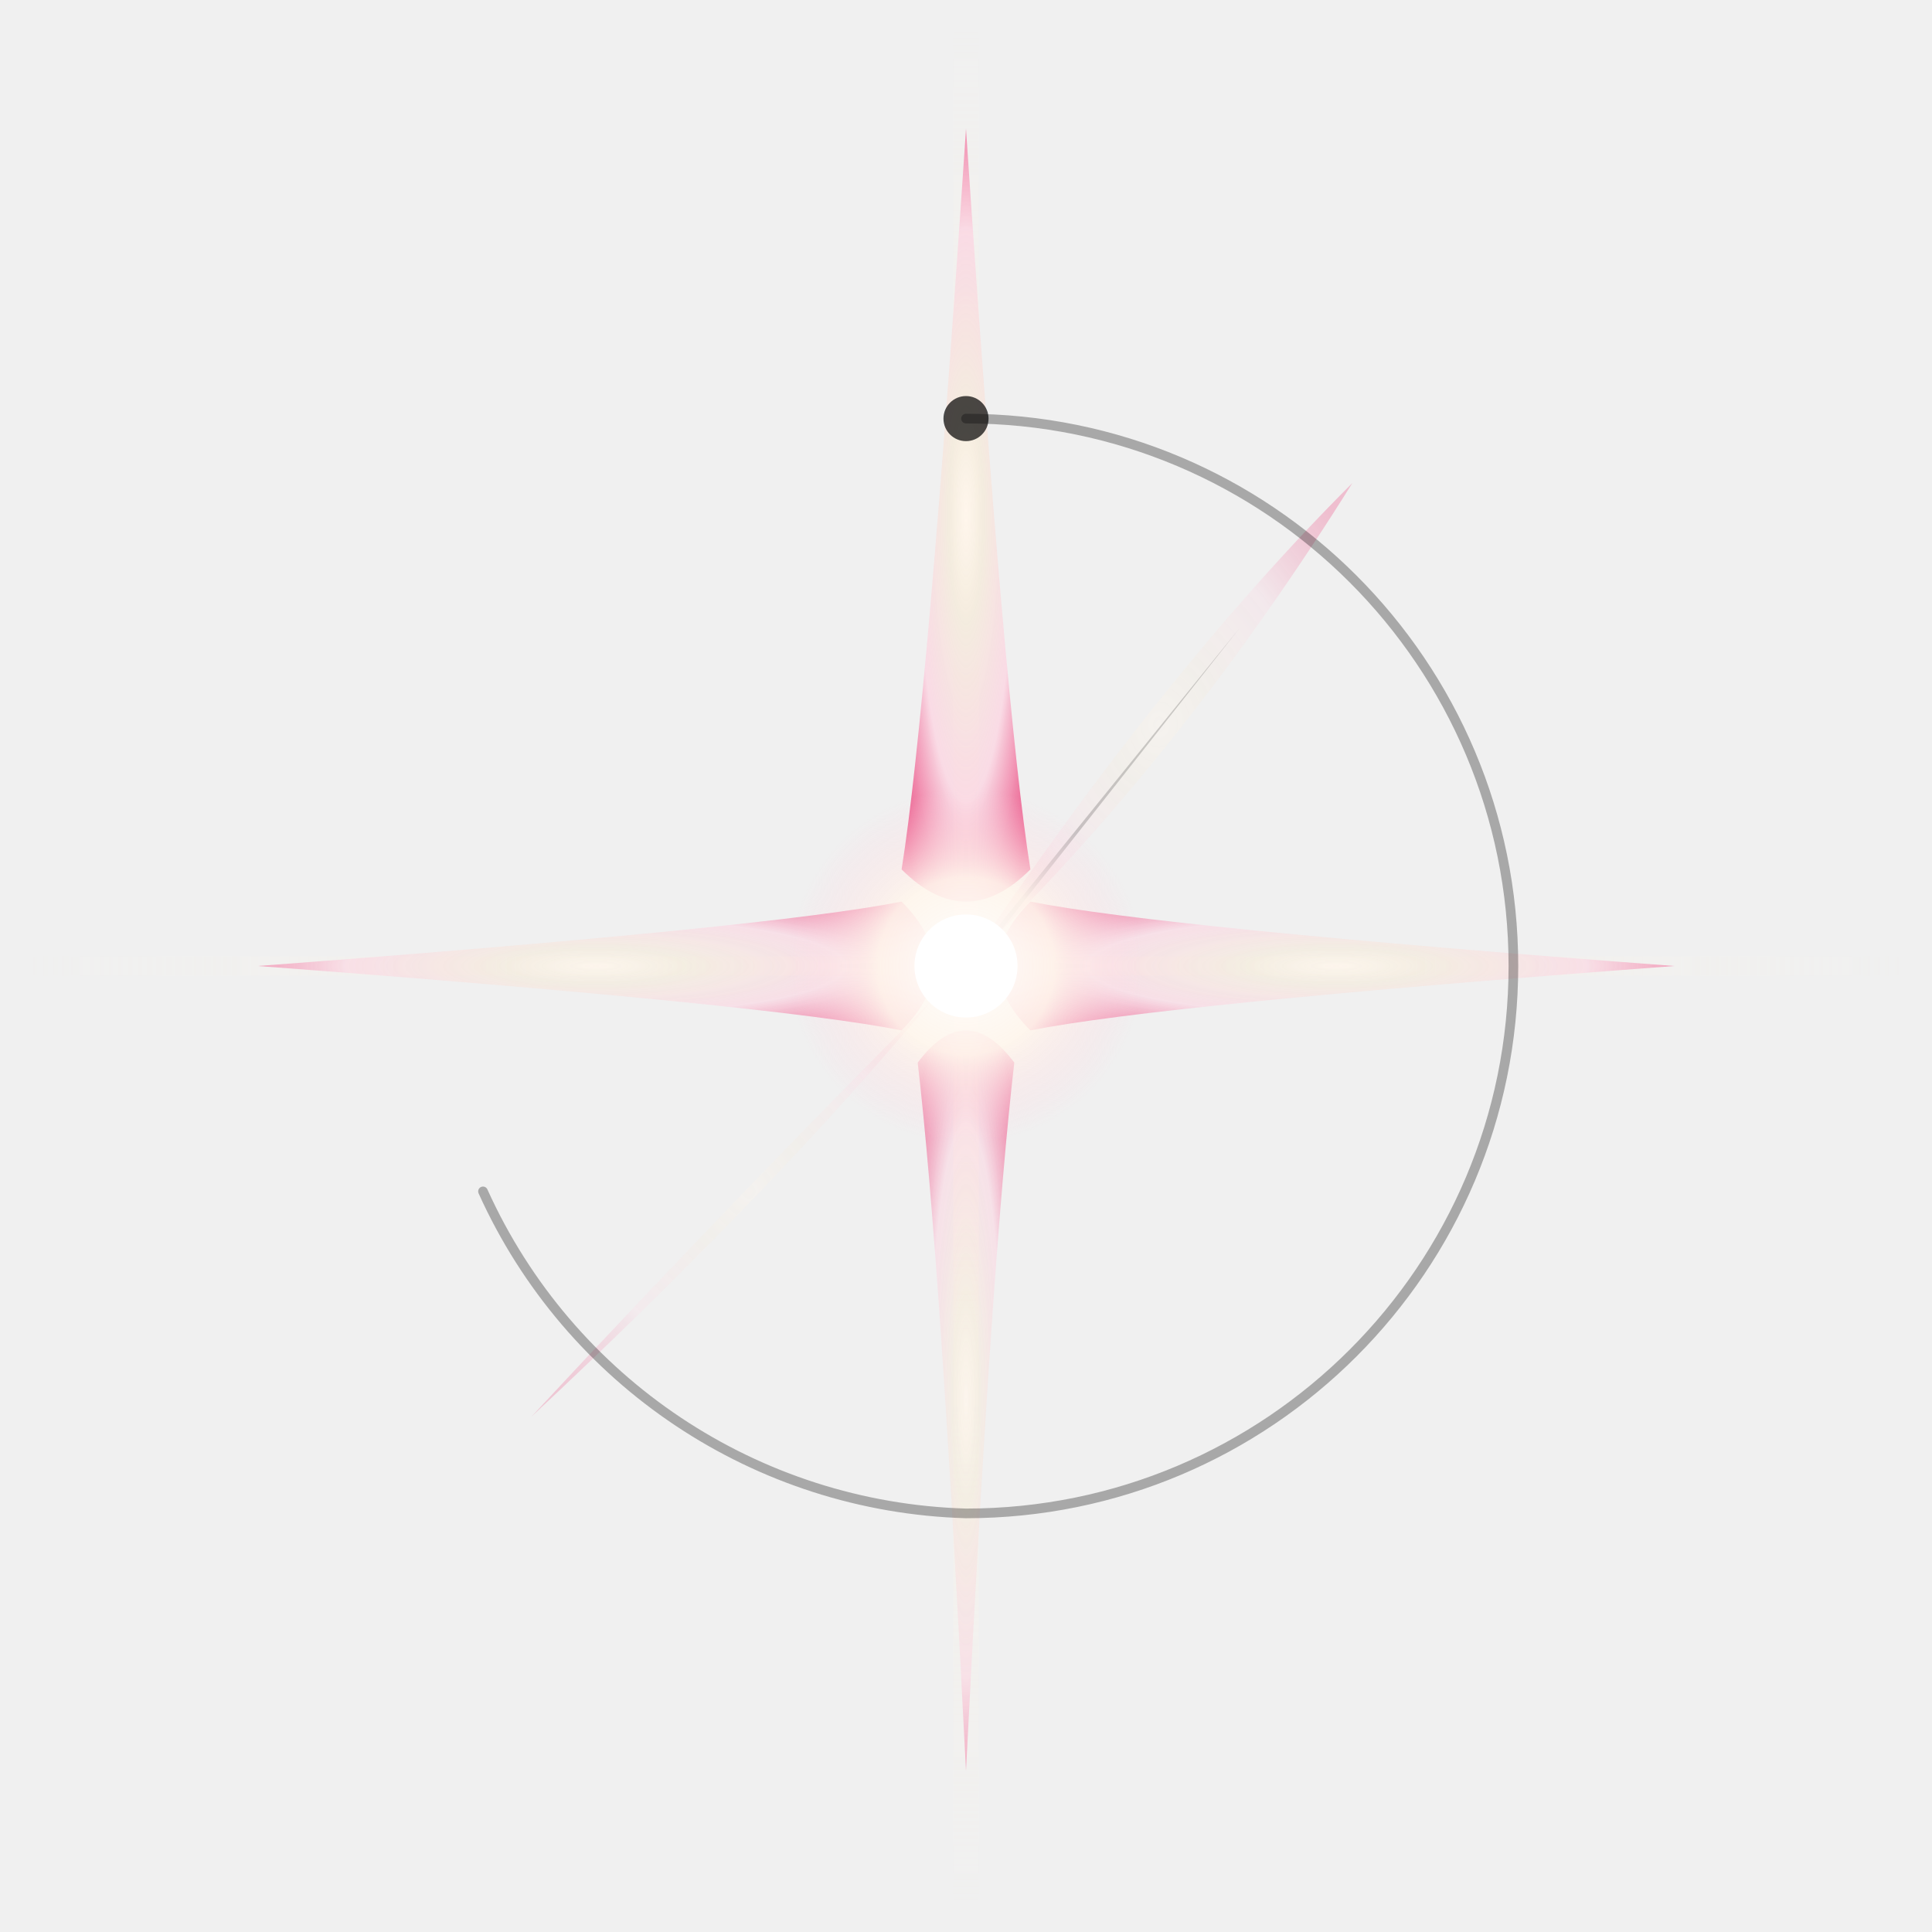
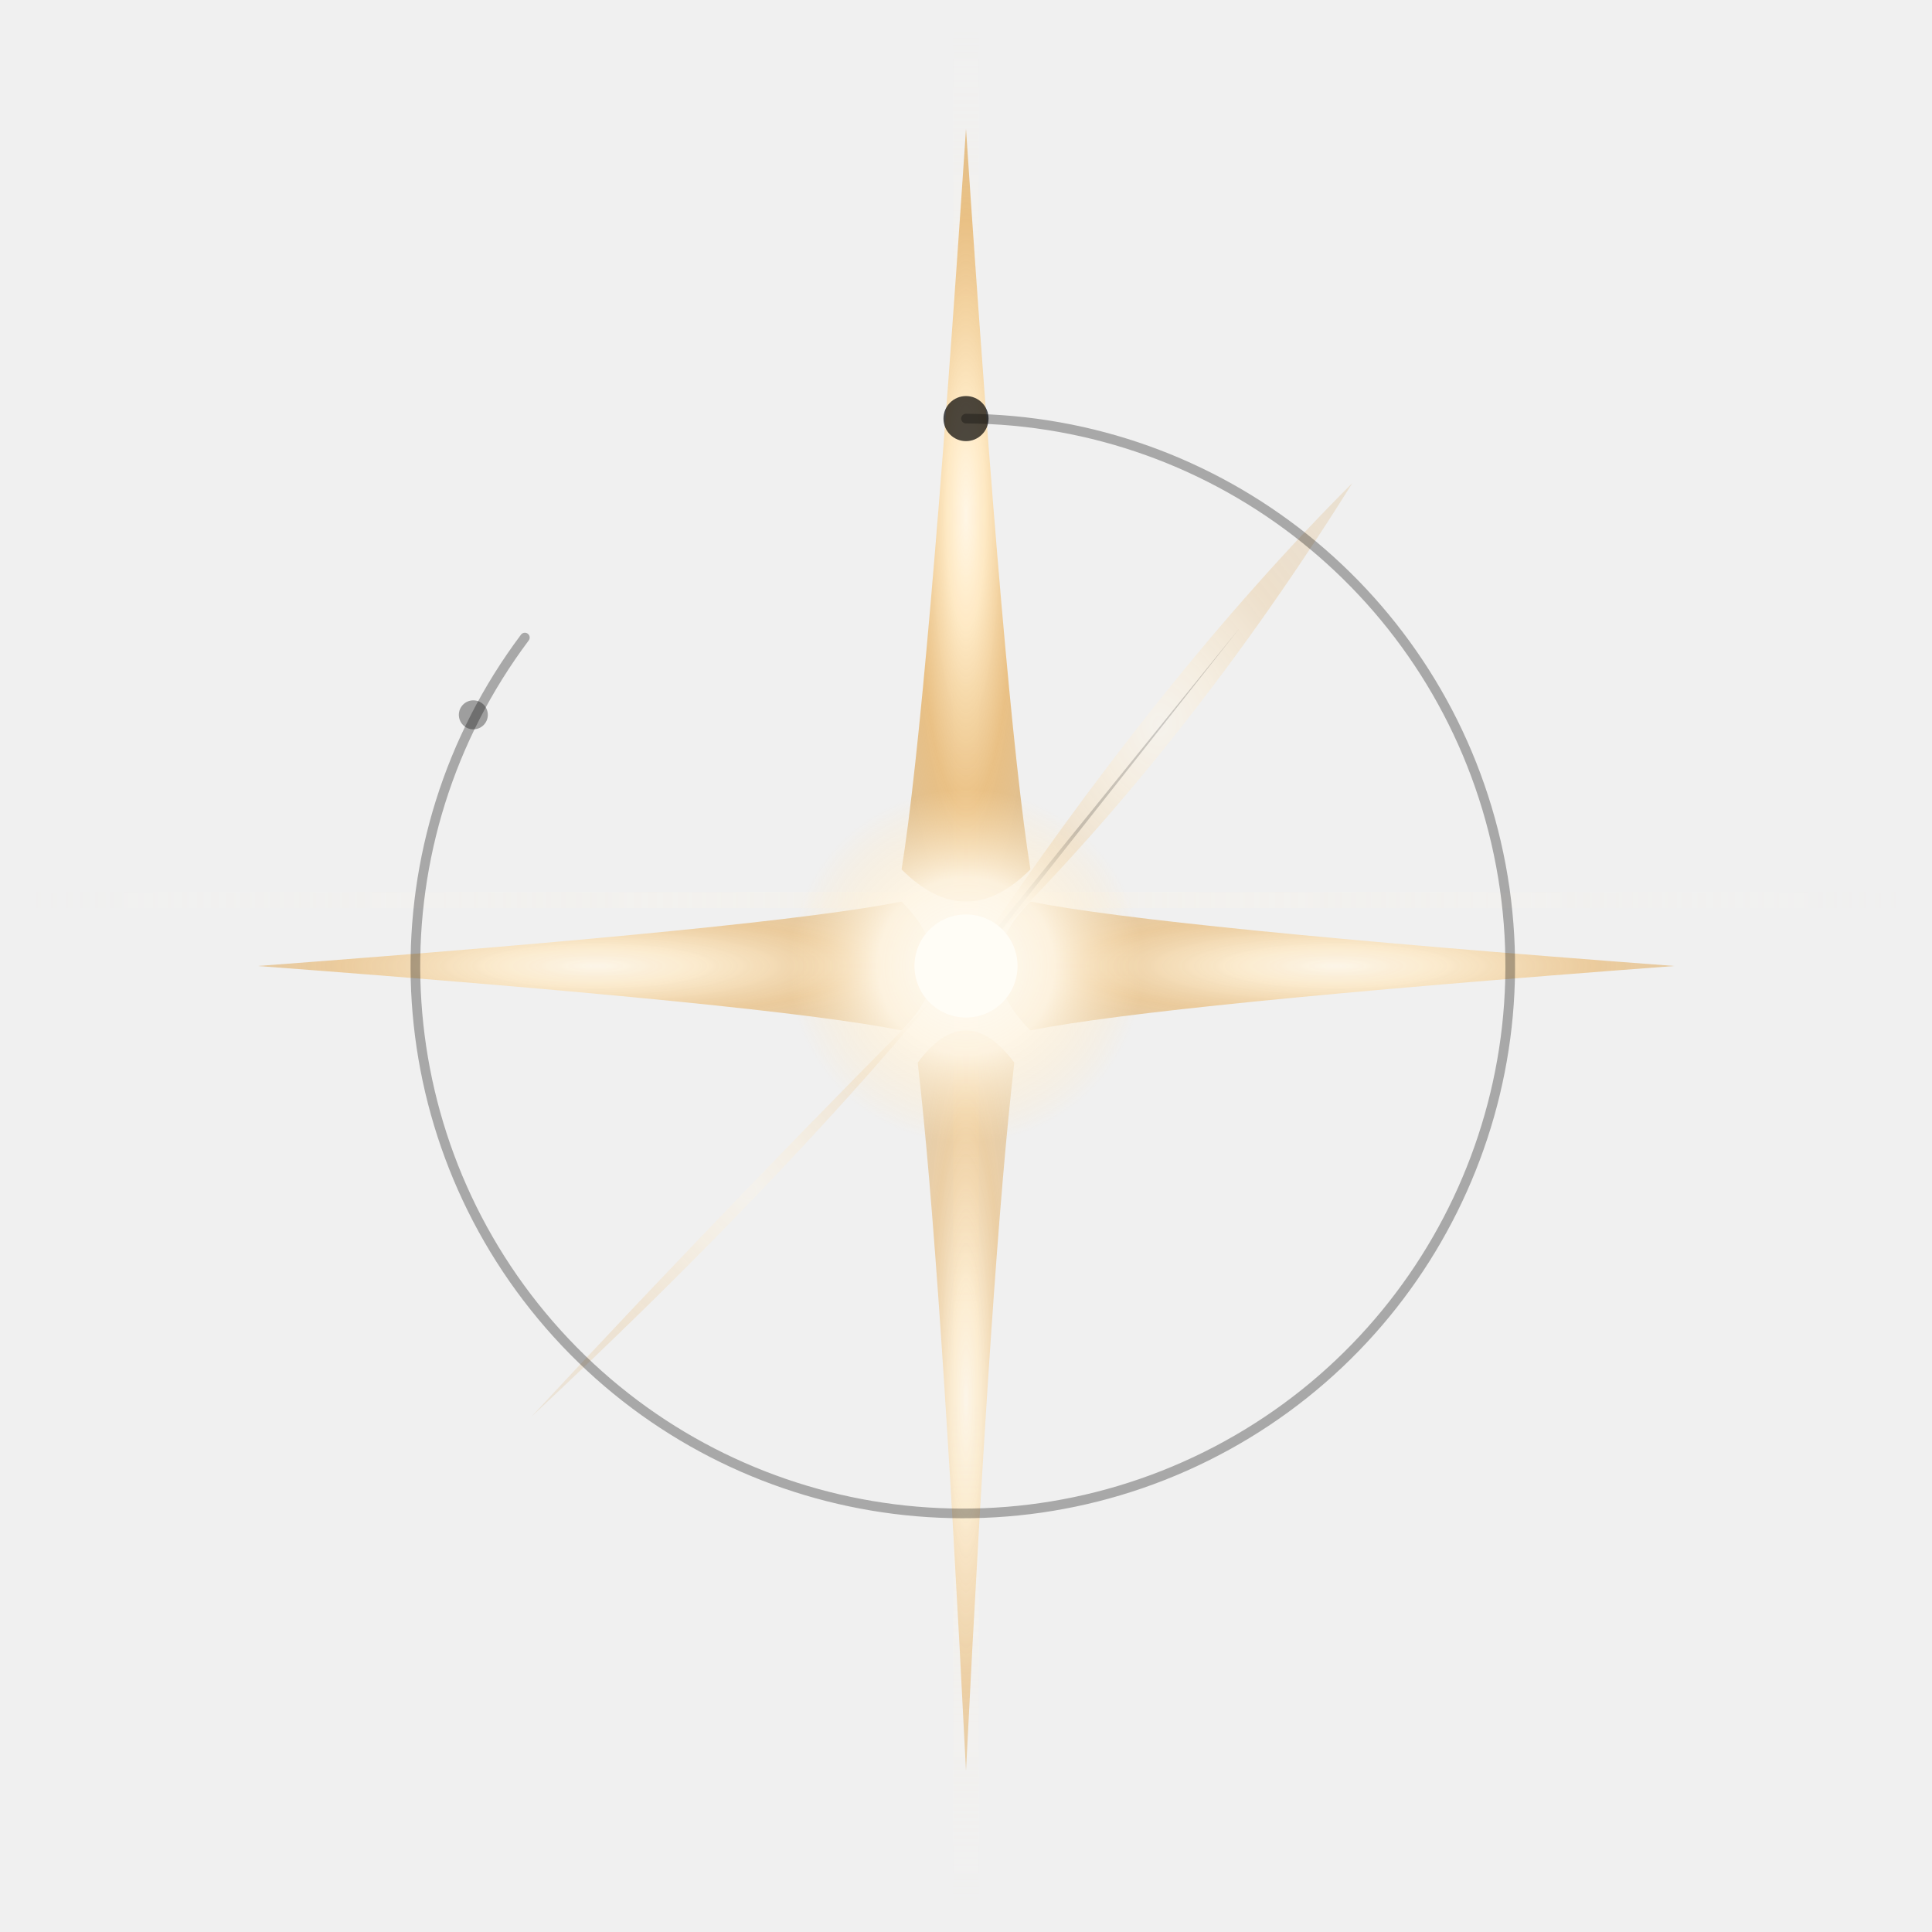
<svg xmlns="http://www.w3.org/2000/svg" viewBox="0 0 120 120" fill="none">
  <defs>
    <radialGradient id="starBody" cx="50%" cy="50%" r="62%">
-       <stop offset="0" stop-color="#FFF6EC" stop-opacity="1" />
-       <stop offset="0.22" stop-color="#F4ECDE" stop-opacity="0.95" />
-       <stop offset="0.6" stop-color="#FBD7E3" stop-opacity="0.85" />
-       <stop offset="1" stop-color="#E91E63" stop-opacity="0.7" />
+       <stop offset="0" stop-color="#FFF6E5" stop-opacity="1" />
+       <stop offset="0.24" stop-color="#FFE9C2" stop-opacity="0.95" />
+       <stop offset="0.62" stop-color="#E8B872" stop-opacity="0.85" />
+       <stop offset="1" stop-color="#D9AE6F" stop-opacity="0.72" />
    </radialGradient>
    <radialGradient id="starCore" cx="50%" cy="50%" r="50%">
-       <stop offset="0" stop-color="#FFFFFF" stop-opacity="1" />
-       <stop offset="0.5" stop-color="#FFF6EC" stop-opacity="0.9" />
-       <stop offset="1" stop-color="#FBD7E3" stop-opacity="0" />
+       <stop offset="0" stop-color="#FFFDF6" stop-opacity="1" />
+       <stop offset="0.5" stop-color="#FFF6E5" stop-opacity="0.9" />
+       <stop offset="1" stop-color="#FFE9C2" stop-opacity="0" />
    </radialGradient>
    <linearGradient id="glintV" x1="60" y1="0" x2="60" y2="120" gradientUnits="userSpaceOnUse">
      <stop offset="0" stop-color="#FFF6E5" stop-opacity="0" />
      <stop offset="0.5" stop-color="#FFF6E5" stop-opacity="0.55" />
      <stop offset="1" stop-color="#FFF6E5" stop-opacity="0" />
    </linearGradient>
-     <linearGradient id="glintH" x1="0" y1="60" x2="120" y2="60" gradientUnits="userSpaceOnUse">
+     <linearGradient id="glintH" x1="0" y1="56" x2="120" y2="56" gradientUnits="userSpaceOnUse">
      <stop offset="0" stop-color="#FFF6E5" stop-opacity="0" />
-       <stop offset="0.5" stop-color="#FFF6E5" stop-opacity="0.4" />
+       <stop offset="0.5" stop-color="#FFF6E5" stop-opacity="0.26" />
      <stop offset="1" stop-color="#FFF6E5" stop-opacity="0" />
    </linearGradient>
  </defs>
  <rect x="59.2" y="2" width="1.6" height="116" fill="url(#glintV)" />
-   <rect x="2" y="59.4" width="116" height="1.2" fill="url(#glintH)" />
+   <rect x="2" y="55.4" width="116" height="1.0" fill="url(#glintH)" />
  <g>
    <path d="M60 8 Q62.4 44 64 54 Q60 58 56 54 Q57.6 44 60 8 Z" fill="url(#starBody)" />
    <path d="M60 110 Q61.6 78 63 66 Q60 62 57 66 Q58.4 78 60 110 Z" fill="url(#starBody)" opacity="0.7" />
    <path d="M16 60 Q48 57.6 56 56 Q60 60 56 64 Q48 62.4 16 60 Z" fill="url(#starBody)" opacity="0.78" />
    <path d="M104 60 Q72 57.6 64 56 Q60 60 64 64 Q72 62.4 104 60 Z" fill="url(#starBody)" opacity="0.78" />
  </g>
  <g>
    <path d="M60 60 Q72 42 84 30 Q74 46 62 58 Z" fill="url(#starBody)" opacity="0.34" />
    <path d="M60 60 Q46 74 33 88 Q48 74 58 62 Z" fill="url(#starBody)" opacity="0.28" />
  </g>
  <g>
    <path d="M60 60 L77 39 L62 58 Z" fill="currentColor" opacity="0.18" />
    <path d="M60 60 L41 79 L58 62 Z" fill="currentColor" opacity="0.14" />
  </g>
  <circle cx="60" cy="60" r="11" fill="url(#starCore)" />
-   <circle cx="60" cy="60" r="3.2" fill="#FFFFFF" />
-   <path d="M60 26 A34 34 0 0 1 94 60 A34 34 0 0 1 60 94 A34 34 0 0 1 30 74" stroke="currentColor" stroke-width="0.6" opacity="0.3" stroke-linecap="round" />
+   <circle cx="60" cy="60" r="3.2" fill="#FFFDF6" />
+   <path d="M60 26 A34 34 0 1 1 32.6 39.6" stroke="currentColor" stroke-width="0.6" opacity="0.3" stroke-linecap="round" />
  <circle cx="60" cy="26" r="1.4" fill="currentColor" opacity="0.7" />
+   <circle cx="29.4" cy="44.4" r="0.9" fill="currentColor" opacity="0.34" />
</svg>
